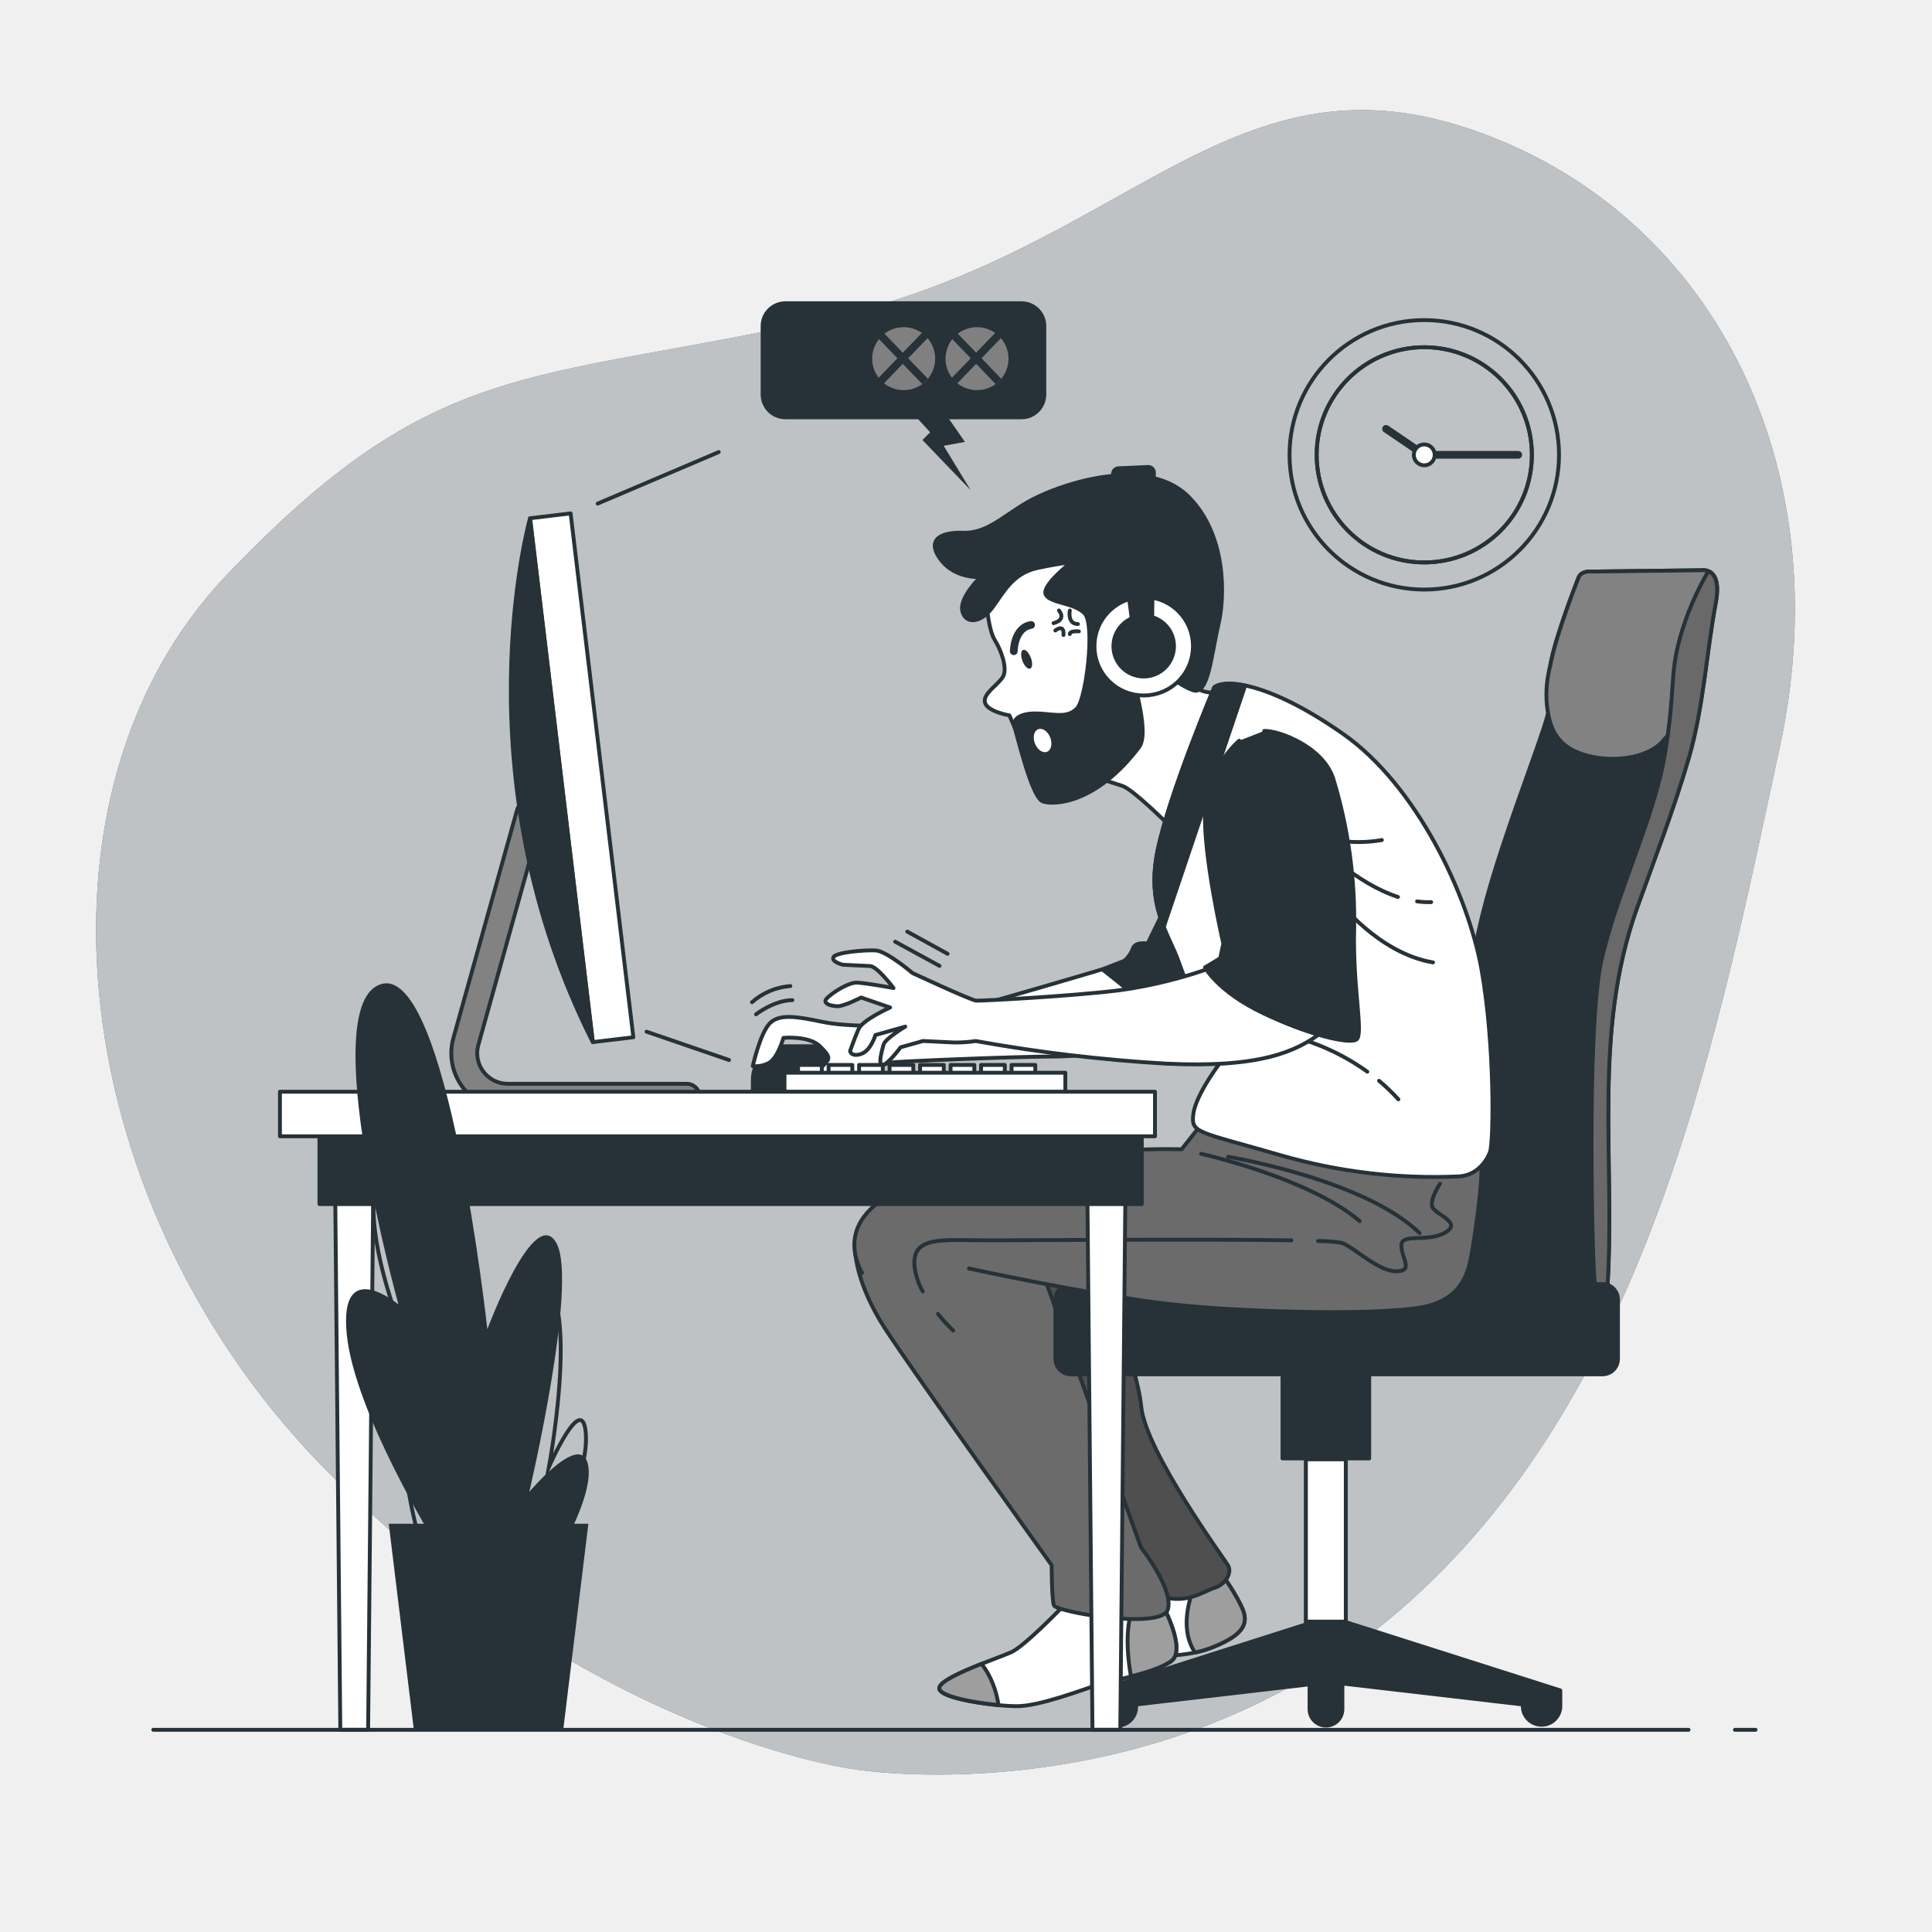
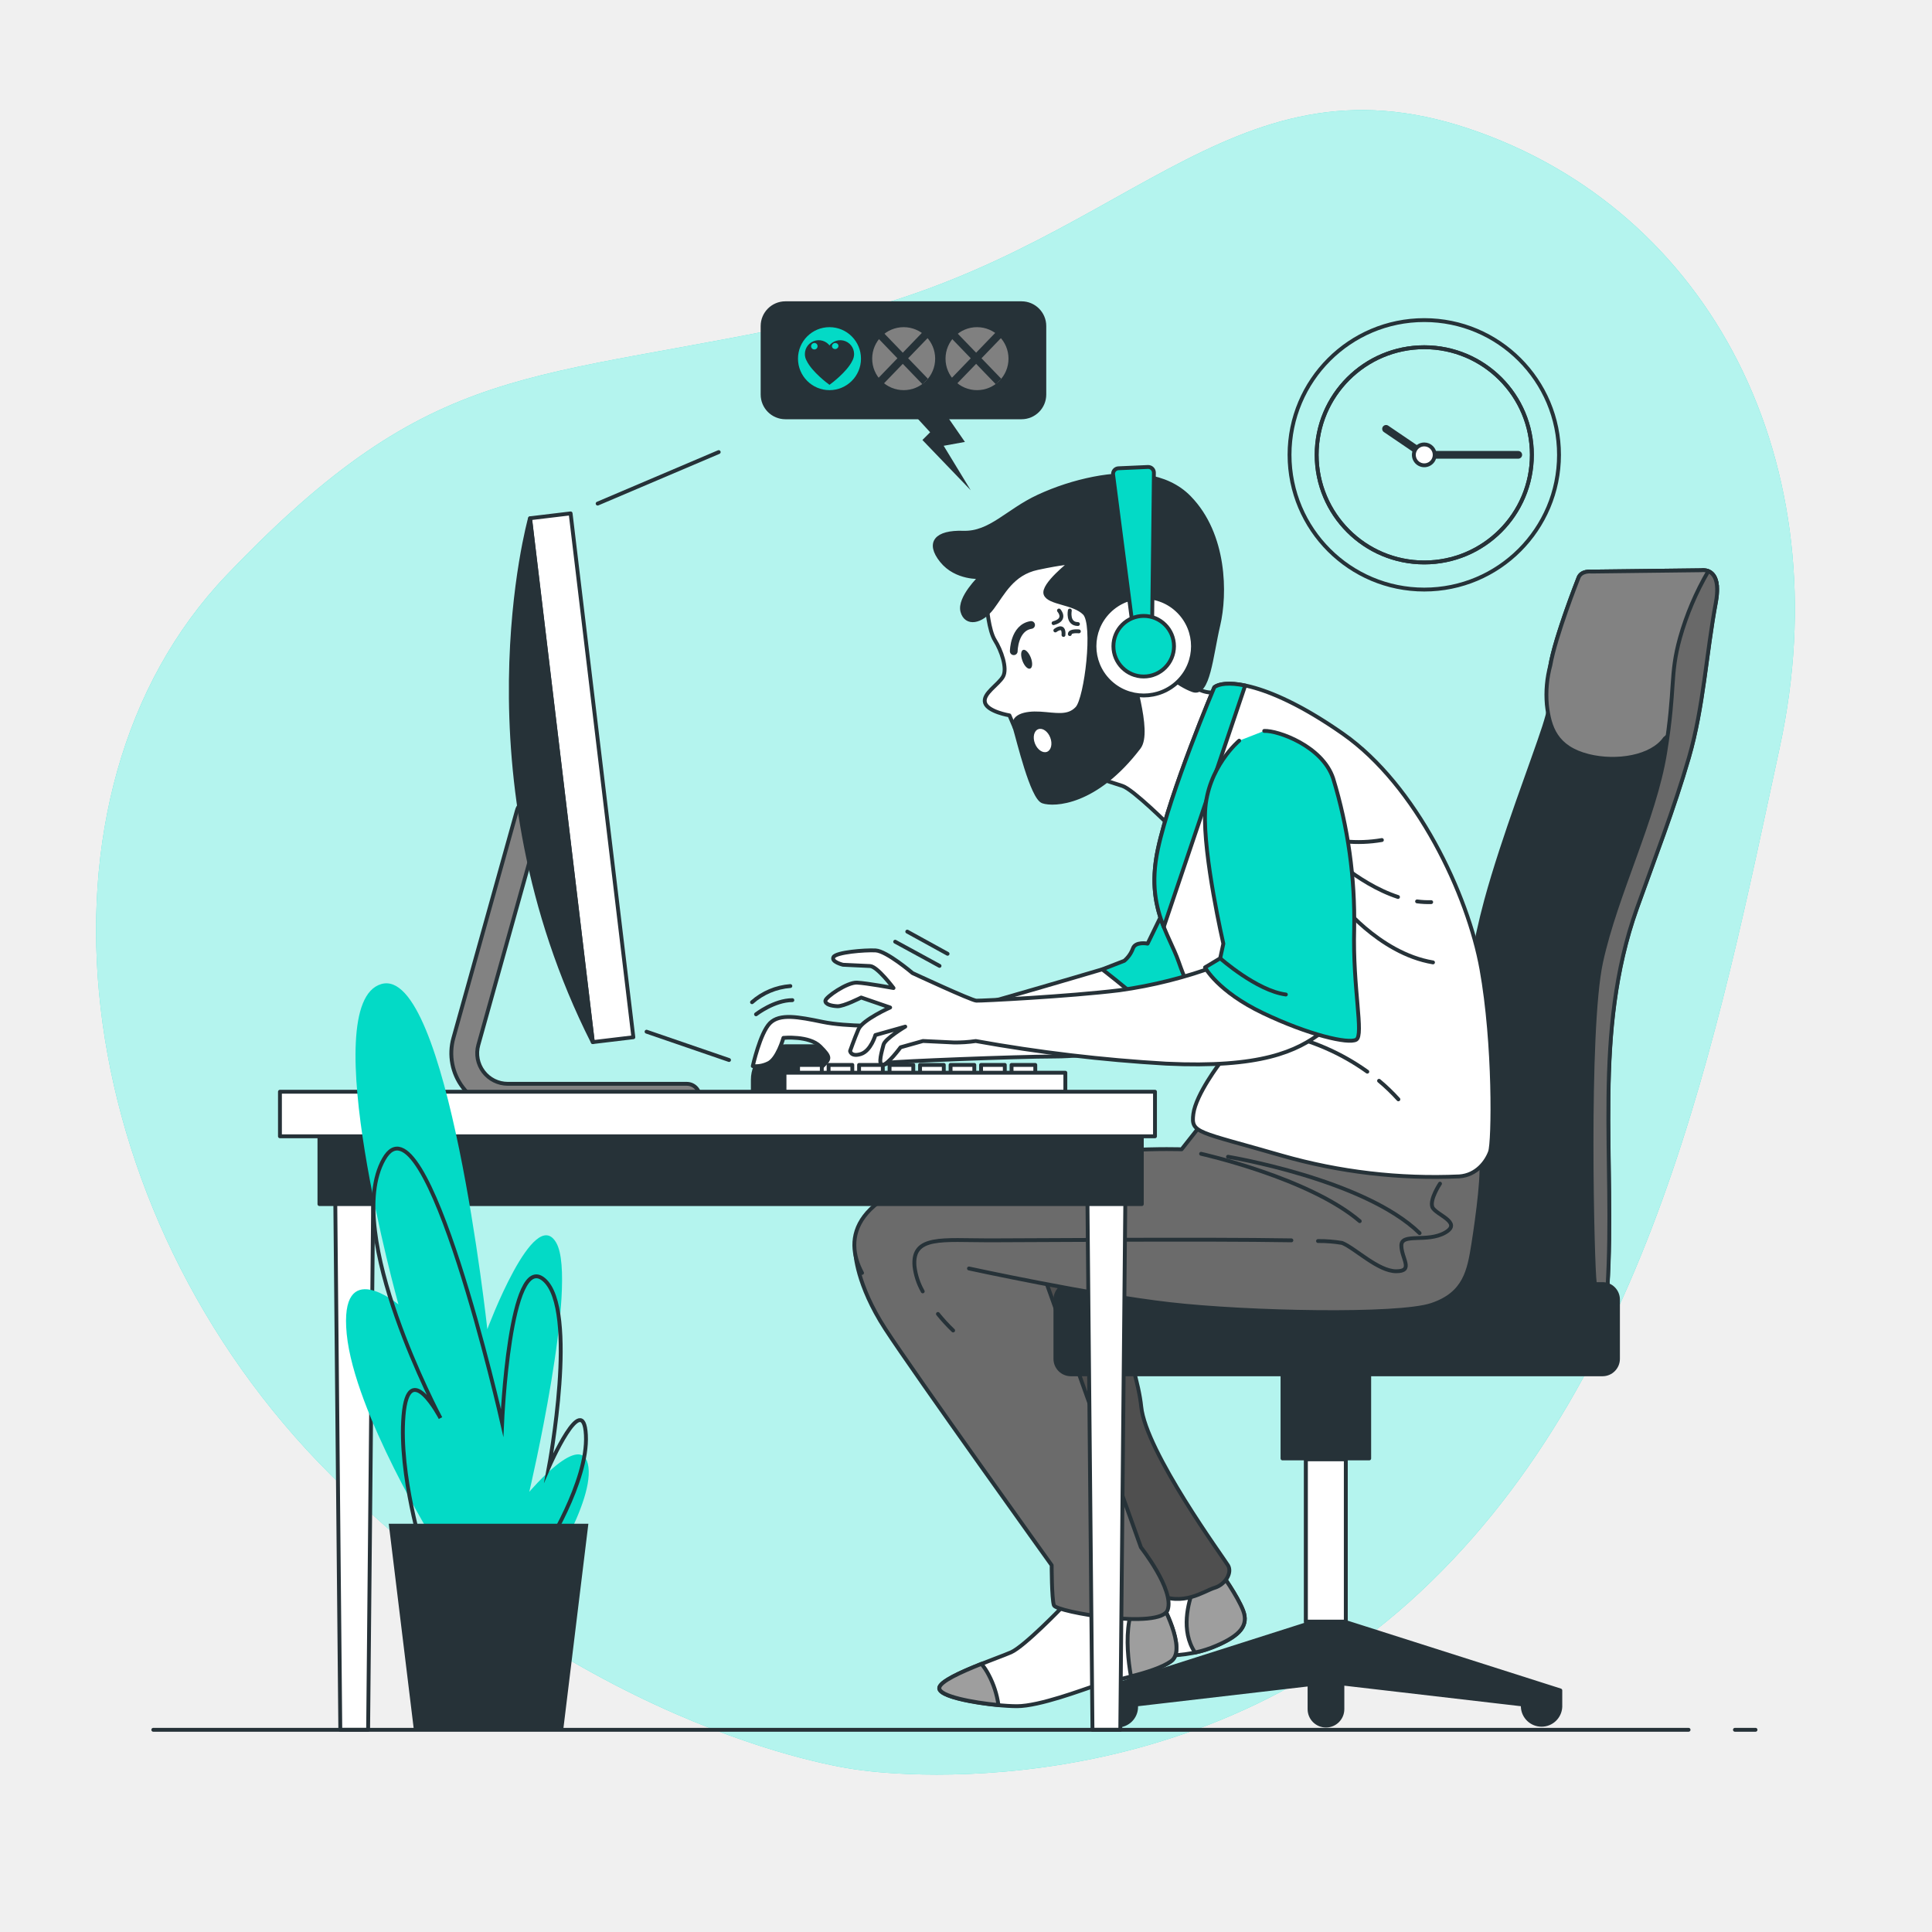
<svg xmlns="http://www.w3.org/2000/svg" viewBox="0 0 500 500">
  <g id="freepik--background-simple--inject-2">
-     <path d="M221.94,458s80,12.85,142.74-43.37,80-147.62,95.92-221.23S442.68,54.29,380.15,33.3s-89.57,32.39-166.7,49.25-100.59,9.5-154.8,66.28-41.72,164.44,27,232.92S221.94,458,221.94,458Z" style="fill:#263238" />
+     <path d="M221.94,458s80,12.85,142.74-43.37,80-147.62,95.92-221.23S442.68,54.29,380.15,33.3s-89.57,32.39-166.7,49.25-100.59,9.5-154.8,66.28-41.72,164.44,27,232.92S221.94,458,221.94,458Z" style="fill:#03DAC6" />
    <path d="M221.94,458s80,12.85,142.74-43.37,80-147.62,95.92-221.23S442.68,54.29,380.15,33.3s-89.57,32.39-166.7,49.25-100.59,9.5-154.8,66.28-41.72,164.44,27,232.92S221.94,458,221.94,458Z" style="fill:#fff;opacity:0.7" />
  </g>
  <g id="freepik--Clock--inject-2">
    <circle cx="368.6" cy="117.71" r="34.87" style="fill:none;stroke:#263238;stroke-linecap:round;stroke-linejoin:round" />
    <circle cx="368.6" cy="117.71" r="27.85" style="fill:none;stroke:#263238;stroke-linecap:round;stroke-linejoin:round" />
    <circle cx="368.6" cy="117.71" r="27.85" style="fill:none;stroke:#263238;stroke-linecap:round;stroke-linejoin:round" />
    <polyline points="358.71 110.99 368.6 117.71 392.92 117.71" style="fill:none;stroke:#263238;stroke-linecap:round;stroke-linejoin:round;stroke-width:2px" />
    <path d="M371.3,117.71a2.7,2.7,0,1,1-2.7-2.69A2.7,2.7,0,0,1,371.3,117.71Z" style="fill:#fff;stroke:#263238;stroke-linecap:round;stroke-linejoin:round" />
  </g>
  <g id="freepik--Character--inject-2">
    <path d="M315.94,407s4.33,6,5.78,9.82-.72,6.41-6.86,9.06-10.1,2.26-15.51,3-7.93,5.28-15.87,6.79-14.43.38-14.07-2.26,10.46-5.67,15.15-11.33,13.35-15.48,13.35-15.48Z" style="fill:#fff;stroke:#263238;stroke-linecap:round;stroke-linejoin:round" />
    <path d="M315.94,407l-4-.08-2.25,2.42a20.18,20.18,0,0,0-.83,1.91c-1.33,3.44-3.38,10.82.42,16.42a28.81,28.81,0,0,0,5.59-1.79c6.14-2.65,8.3-5.29,6.86-9.06S315.94,407,315.94,407Z" style="fill:#9e9e9e;stroke:#263238;stroke-linecap:round;stroke-linejoin:round" />
    <path d="M284.5,329.59s9.68,22.85,10.85,34.47,21.3,39.12,22.46,41.06-.77,5-3.48,5.8-8.14,5-15.11,1.55-12-17.43-27.5-37.18-29.44-36.8-28.66-46.09,11.23-9.68,20.53-8.52S284.5,329.59,284.5,329.59Z" style="fill:#4f4f4f;stroke:#263238;stroke-linecap:round;stroke-linejoin:round" />
    <path d="M274.82,416s-9.68,10.07-13.17,11.62-18.59,6.58-18.59,9.3,14.33,4.64,20.14,4.64,17-4.26,20.53-5.42,15.1-3.1,19.36-6.2-2.71-15.49-2.71-15.49Z" style="fill:#fff;stroke:#263238;stroke-linecap:round;stroke-linejoin:round" />
    <path d="M258.4,441.26a23.64,23.64,0,0,0-2.56-7.87A16.92,16.92,0,0,0,254,430.6c-5.2,2.07-10.9,4.61-10.9,6.28C243.06,439,251.8,440.64,258.4,441.26Z" style="fill:#9e9e9e;stroke:#263238;stroke-linecap:round;stroke-linejoin:round" />
    <path d="M293.73,414.81a19.27,19.27,0,0,0-1.48,4.64c-.88,4.85-.26,10.46.44,14.39,4-1,8.19-2.33,10.4-3.94,4.26-3.09-2.71-15.49-2.71-15.49Z" style="fill:#9e9e9e;stroke:#263238;stroke-linecap:round;stroke-linejoin:round" />
    <path d="M221.36,324.23s.25,8.14,7.75,19.69,43.06,61.15,43.06,61.15,0,8.66.58,10.39,27.71,6.36,29.45,1.16-6.93-16.17-6.93-16.17l-26-72.75s-8.08-16.17-19.63-17.9S221.36,316.73,221.36,324.23Z" style="fill:#6b6b6b;stroke:#263238;stroke-linecap:round;stroke-linejoin:round" />
    <path d="M440.31,147.58l-28.44.34s-2.72-.34-3.4,1.7c0,0-7.15,18-7.49,24.5s1.37,5.45-1.36,13.95-10.55,28.59-15,44.92c-5.95,22-7.49,45.26-7.87,67.92-.06,3.63-2.24,34.92,3.42,34.92,4.7,0,35.29,5.74,35.81-2.61,2.08-33.29-3.93-65.81,7.63-98.19,4.49-12.57,9.64-25.85,13.45-39s4.48-26.82,7-40.28C445.76,146.56,440.31,147.58,440.31,147.58Z" style="fill:#263238;stroke:#263238;stroke-linecap:round;stroke-linejoin:round" />
    <path d="M440.31,147.58l-28.44.34s-2.72-.34-3.4,1.7c0,0-5.94,15-7.24,22.54a29.19,29.19,0,0,0-.91,10.17c.64,5.91,2.33,11.19,10.77,13.31,7.32,1.82,16.38.32,19.77-4.51,3.51-2.62,2.85-7.33,5-11.9,3.4-7.15,4.76-18.72,7.49-25.52a20,20,0,0,1,1-2.05C443.94,146.91,440.31,147.58,440.31,147.58Z" style="fill:#828282;stroke:#263238;stroke-linecap:round;stroke-linejoin:round" />
    <path d="M434.8,165c-2.76,9.94-1.1,12.7-3.87,29.82s-12.7,36.45-16.56,54.12-2.21,80.08-1.66,82.84a24.78,24.78,0,0,1,.24,4.44c1.85-.69,3-1.65,3.06-2.95,2.08-33.29-3.93-65.81,7.63-98.19,4.49-12.57,9.64-25.85,13.45-39s4.47-26.82,7-40.28c1-5.65-.61-7.43-2-8l0,.06A73.66,73.66,0,0,0,434.8,165Z" style="fill:#696969;stroke:#263238;stroke-linecap:round;stroke-linejoin:round" />
    <path d="M348.59,419.89l-.31-.24V377.44h6.07V350.76H331.91v26.68H338v42.94l-53.67,17.1v4.25a4.85,4.85,0,0,0,9.7,0v-.61l44.88-5.22v6.43a4.25,4.25,0,1,0,8.5,0v-6.64l46.69,5.43v.61a4.86,4.86,0,0,0,9.71,0v-4.25Z" style="fill:#263238;stroke:#263238;stroke-linecap:round;stroke-linejoin:round" />
    <polygon points="348.29 419.65 348.29 377.67 337.97 377.67 337.97 419.67 348.3 419.67 348.29 419.65" style="fill:#fff;stroke:#263238;stroke-linecap:round;stroke-linejoin:round" />
    <rect x="273.14" y="332.32" width="145.59" height="23.35" rx="4" style="fill:#263238;stroke:#263238;stroke-linecap:round;stroke-linejoin:round" />
    <path d="M279.49,199.89s8.19,2.57,11,3.51,12.17,10.29,12.17,10.29,11.23-28.08,12.17-30.65,1.4-4.22,1.4-4.22a7.73,7.73,0,0,1-8.42-2.34c-4-4.21,1.17-12.63-3.51-19.89s-33.47,8.19-34.17,15.68S272.7,195.67,279.49,199.89Z" style="fill:#fff;stroke:#263238;stroke-linecap:round;stroke-linejoin:round" />
    <path d="M255.39,156.83s.47,6.31,2.1,8.89,3.28,7.25,2.11,9.36-5.38,4.45-4.68,6.79,6.32,3.27,6.32,3.27l1.4,3.28s4.45-2.57,8.43-1.4,11.23-.24,12.87-4.45,1.87-19.66.47-30.19S278.32,136.93,269.9,139,254.92,151,255.39,156.83Z" style="fill:#fff;stroke:#263238;stroke-linecap:round;stroke-linejoin:round" />
    <path d="M262.36,168.54s.05-6.1,4.49-6.8" style="fill:none;stroke:#263238;stroke-linecap:round;stroke-linejoin:round;stroke-width:2px" />
    <path d="M266.78,170.21c.51,1.33.44,2.59-.17,2.82s-1.5-.65-2-2-.44-2.59.16-2.83S266.26,168.89,266.78,170.21Z" style="fill:#263238" />
    <path d="M274.06,158s2.11,2.33-1.4,3.27" style="fill:none;stroke:#263238;stroke-linecap:round;stroke-linejoin:round" />
    <path d="M276.87,158s-.7,3.5,2.1,3.5" style="fill:none;stroke:#263238;stroke-linecap:round;stroke-linejoin:round" />
    <path d="M273.12,163.16s2.34-1.87,2.11,1.17" style="fill:none;stroke:#263238;stroke-linecap:round;stroke-linejoin:round" />
    <path d="M279.21,163.4s-2.34-.24-2.34.7" style="fill:none;stroke:#263238;stroke-linecap:round;stroke-linejoin:round" />
    <path d="M283.05,123.86a63.19,63.19,0,0,0-14.32,4.65c-8,3.71-12.41,9.59-19.43,9.36s-9.36,2.57-5.61,7.25,10.06,4.22,10.06,4.22-5.62,5.38-4.68,8.89,4.91,2.81,7.72-.94,5.15-8.89,11.7-10.29,8.66-1.41,8.66-1.41-7.49,5.85-6.55,8.19,7.25,2.11,10.06,4.92.47,22-1.87,24.57-5.62,1.64-9.6,1.4-7.48.71-6.55,3.75,4.46,18.05,7.27,19,13.65.7,24.85-14c3.15-4.14-2.4-19.5-2.4-22.78s-.28-6.71.51-9.9c.47-1.87,2.12-3.71,4.17-3.73,2.83,0,3.7,2.7,4.22,5,1.17,5.15-2.58,9.6-1.88,10.3s5.39,4.92,9.36,6.32,4.69-8.89,6.56-16.85,1.87-23.4-7.49-33C301.79,122.57,292.09,122.1,283.05,123.86Z" style="fill:#263238;stroke:#263238;stroke-linecap:round;stroke-linejoin:round" />
    <path d="M271.8,190.87c.63,1.62.25,3.28-.84,3.7s-2.49-.54-3.12-2.16-.25-3.27.85-3.69S271.18,189.26,271.8,190.87Z" style="fill:#fff" />
    <circle cx="295.99" cy="167.24" r="12.75" transform="translate(-31.56 258.28) rotate(-45)" style="fill:#fff;stroke:#263238;stroke-linecap:round;stroke-linejoin:round" />
-     <path d="M293.07,161.51l-5-38.68a1.45,1.45,0,0,1,1.39-1.64l7.64-.34a1.48,1.48,0,0,1,1.53,1.48l-.46,38.94Z" style="fill:#263238;stroke:#263238;stroke-linecap:round;stroke-linejoin:round" />
-     <circle cx="295.99" cy="167.24" r="7.84" style="fill:#263238;stroke:#263238;stroke-linecap:round;stroke-linejoin:round" />
+     <path d="M293.07,161.51l-5-38.68a1.45,1.45,0,0,1,1.39-1.64l7.64-.34a1.48,1.48,0,0,1,1.53,1.48l-.46,38.94Z" style="fill:#03DAC6;stroke:#263238;stroke-linecap:round;stroke-linejoin:round" />
+     <circle cx="295.99" cy="167.24" r="7.84" style="fill:#03DAC6;stroke:#263238;stroke-linecap:round;stroke-linejoin:round" />
    <path d="M203.49,270.76h8.37a8.67,8.67,0,0,1,8.67,8.67v2.76a0,0,0,0,1,0,0h-25.7a0,0,0,0,1,0,0v-2.76A8.67,8.67,0,0,1,203.49,270.76Z" style="fill:#263238;stroke:#263238;stroke-linecap:round;stroke-linejoin:round" />
    <path d="M285.25,250.87s-49.18,14.6-52.67,14.6-13.33.31-19.67-1-11.11-2.22-13.65.32-4.44,11.11-4.44,11.11a7.23,7.23,0,0,0,3.81-.64c2.54-.95,4.12-6.66,4.12-6.66s6.67-.64,9.52,2.22,2.54,3.17.64,5.08-7.62,2.22-8.89,4.44,3.17,1.59,5.08,1.27,7-.64,10.15-2.22A80.14,80.14,0,0,1,230.36,275c1.58-.31,32.68-1.58,42.52-1.58s22.53-2.54,28.87-4.44a27.41,27.41,0,0,0,9.84-5.08S289.38,250.87,285.25,250.87Z" style="fill:#fff;stroke:#263238;stroke-linecap:round;stroke-linejoin:round" />
    <path d="M195.66,262.5s4.7-3.66,9.4-3.66" style="fill:none;stroke:#263238;stroke-linecap:round;stroke-linejoin:round" />
    <path d="M194.62,259.37a16.84,16.84,0,0,1,9.92-4.18" style="fill:none;stroke:#263238;stroke-linecap:round;stroke-linejoin:round" />
-     <path d="M309.37,218.82,297,244.21s-3.17-.64-3.81,1.27a7.64,7.64,0,0,1-2.22,3.17l-5.71,2.22s5.4,4.12,12.38,10.15,12.05,7,12.05,7,12.7-11.74,14.6-24.75S314.76,213.11,309.37,218.82Z" style="fill:#263238;stroke:#263238;stroke-linecap:round;stroke-linejoin:round" />
+     <path d="M309.37,218.82,297,244.21s-3.17-.64-3.81,1.27a7.64,7.64,0,0,1-2.22,3.17l-5.71,2.22s5.4,4.12,12.38,10.15,12.05,7,12.05,7,12.7-11.74,14.6-24.75S314.76,213.11,309.37,218.82Z" style="fill:#03DAC6;stroke:#263238;stroke-linecap:round;stroke-linejoin:round" />
    <path d="M223.09,329.43c-4.62-8.66-3.46-21.36,28.87-27.14s53.84-4.85,53.84-4.85l5.81-7.36s70.27,8.17,71.42,9.9-.63,15-1.73,21.94-2.15,12.91-10.81,15.8-47.51,2.1-67.72-.21-52-9.23-52-9.23" style="fill:#6b6b6b;stroke:#263238;stroke-linecap:round;stroke-linejoin:round" />
    <path d="M242.74,340.05a44.84,44.84,0,0,0,3.93,4.28" style="fill:none;stroke:#263238;stroke-linecap:round;stroke-linejoin:round" />
    <path d="M334.21,321c-23.08-.39-69.1,0-78.21,0-12,0-20-1.33-19.33,6.67a17.33,17.33,0,0,0,2.13,6.54" style="fill:none;stroke:#263238;stroke-linecap:round;stroke-linejoin:round" />
    <path d="M372.67,306.33s-2.67,4-2,6,8,4,3.33,6.67-11.33,0-11.33,3.33S366,329,361.33,329s-10.66-6-14-7.33a35.48,35.48,0,0,0-6.23-.49" style="fill:none;stroke:#263238;stroke-linecap:round;stroke-linejoin:round" />
    <path d="M310.84,298.6s27.89,6.2,41.06,17.43" style="fill:none;stroke:#263238;stroke-linecap:round;stroke-linejoin:round" />
    <path d="M317.81,299.37s35.25,5.81,49.58,19.76" style="fill:none;stroke:#263238;stroke-linecap:round;stroke-linejoin:round" />
    <path d="M314.26,177.86s-11.43,27-14.6,41.89,2.86,21.89,5.39,29.19,10.79,26,10.79,26-6.34,8.25-7,13.33.95,4.44,22.85,10.78a143.46,143.46,0,0,0,46,5.4c4.44-.32,7-3.81,7.93-6.35s1.27-27.92-2.22-47.28-16.82-47.59-35.86-60.92S317.11,175.64,314.26,177.86Z" style="fill:#fff;stroke:#263238;stroke-linecap:round;stroke-linejoin:round" />
-     <path d="M314.26,177.86s-11.43,27-14.6,41.89c-1.91,9-.47,15.1,1.52,20.14l21.07-62.47C318.14,176.57,315.45,176.94,314.26,177.86Z" style="fill:#263238;stroke:#263238;stroke-linecap:round;stroke-linejoin:round" />
+     <path d="M314.26,177.86s-11.43,27-14.6,41.89c-1.91,9-.47,15.1,1.52,20.14l21.07-62.47C318.14,176.57,315.45,176.94,314.26,177.86Z" style="fill:#03DAC6;stroke:#263238;stroke-linecap:round;stroke-linejoin:round" />
    <path d="M366.74,233.28a22.27,22.27,0,0,0,3.65.19" style="fill:none;stroke:#263238;stroke-linecap:round;stroke-linejoin:round" />
    <path d="M342,219.29s9,9.31,19.8,12.85" style="fill:none;stroke:#263238;stroke-linecap:round;stroke-linejoin:round" />
    <path d="M346.28,233s10.4,13.7,24.58,16.07" style="fill:none;stroke:#263238;stroke-linecap:round;stroke-linejoin:round" />
    <path d="M338.72,215.51a35.41,35.41,0,0,0,18.91,1.89" style="fill:none;stroke:#263238;stroke-linecap:round;stroke-linejoin:round" />
    <path d="M356.9,279.71a49.7,49.7,0,0,1,5,4.8" style="fill:none;stroke:#263238;stroke-linecap:round;stroke-linejoin:round" />
    <path d="M331.16,267.5a58.93,58.93,0,0,1,22.7,9.85" style="fill:none;stroke:#263238;stroke-linecap:round;stroke-linejoin:round" />
    <path d="M315.06,249.88a119.27,119.27,0,0,1-25.4,6.41c-13.1,1.6-35.71,2.74-37,2.68s-16.5-7.14-16.5-7.14-6.71-5.72-9.56-5.86-10.19.47-10.89,1.71,2.45,2,2.45,2l7,.33c1.9.09,6.08,5.69,6.08,5.69s-6.92-1.28-9.46-1.4-8.12,3.74-8.17,4.69,1.53,1.34,3.11,1.42,6.15-2.25,6.15-2.25l7.5,2.58s-7.14,3.16-8.21,5.65S220,272,220,272s.24,1.6,2.82.77,3.73-4.9,3.73-4.9l7.73-2.18s-5.24,3.12-5.63,4.69-1.51,5.14-.24,5.2,4.66-4.54,4.66-4.54l5.8-1.63,7.92.38a34.79,34.79,0,0,0,5.74-.37,411.6,411.6,0,0,0,49.27,5.85c24.41,1.17,33.83-3.15,40.42-8.23s-7.75-17.21-13.14-17.47S315.06,249.88,315.06,249.88Z" style="fill:#fff;stroke:#263238;stroke-linecap:round;stroke-linejoin:round" />
-     <path d="M320.7,191.69s-8.28,6.92-8.82,18.33,4.72,34.21,4.72,34.21l-.82,3.78-3.92,2.35s3.2,6.19,15,11.83S349,270.24,351,269.06s-.95-13.38-.54-28.61a125.33,125.33,0,0,0-5.44-39c-2.78-8.39-14.34-12.44-17.84-12.29" style="fill:#263238;stroke:#263238;stroke-linecap:round;stroke-linejoin:round" />
+     <path d="M320.7,191.69s-8.28,6.92-8.82,18.33,4.72,34.21,4.72,34.21l-.82,3.78-3.92,2.35s3.2,6.19,15,11.83S349,270.24,351,269.06s-.95-13.38-.54-28.61a125.33,125.33,0,0,0-5.44-39c-2.78-8.39-14.34-12.44-17.84-12.29" style="fill:#03DAC6;stroke:#263238;stroke-linecap:round;stroke-linejoin:round" />
    <path d="M315.78,248s9.45,8.39,17,9.38" style="fill:none;stroke:#263238;stroke-linecap:round;stroke-linejoin:round" />
    <line x1="231.67" y1="243.71" x2="243.15" y2="249.97" style="fill:none;stroke:#263238;stroke-linecap:round;stroke-linejoin:round" />
    <line x1="234.8" y1="241.1" x2="245.23" y2="246.84" style="fill:none;stroke:#263238;stroke-linecap:round;stroke-linejoin:round" />
    <rect x="197.36" y="78.48" width="72.91" height="29.52" rx="5.9" transform="translate(467.63 186.48) rotate(180)" style="fill:#263238;stroke:#263238;stroke-miterlimit:10" />
-     <circle cx="214.67" cy="92.82" r="8.15" style="fill:#263238" />
+     <circle cx="214.67" cy="92.82" r="8.15" style="fill:#03DAC6" />
    <path d="M220.54,91.61a3.08,3.08,0,0,0-5.87-1.29,3.08,3.08,0,0,0-5.87,1.29,3,3,0,0,0,.4,1.52c1.32,2.78,5.47,5.84,5.47,5.84s4.15-3.06,5.47-5.84A3.13,3.13,0,0,0,220.54,91.61Z" style="fill:#263238;stroke:#263238;stroke-miterlimit:10" />
-     <path d="M211.55,89.35a.84.84,0,1,1-1-.56A.81.81,0,0,1,211.55,89.35Z" style="fill:#263238" />
-     <ellipse cx="216.15" cy="89.55" rx="0.84" ry="0.78" transform="translate(-14.97 53.18) rotate(-13.56)" style="fill:#263238" />
+     <path d="M211.55,89.35a.84.84,0,1,1-1-.56A.81.81,0,0,1,211.55,89.35Z" style="fill:#03DAC6" />
+     <ellipse cx="216.15" cy="89.55" rx="0.84" ry="0.78" transform="translate(-14.97 53.18) rotate(-13.56)" style="fill:#03DAC6" />
    <circle cx="252.85" cy="92.82" r="8.15" style="fill:gray" />
    <polygon points="259.14 87.4 257.7 86.01 252.62 91.28 247.53 86.01 246.09 87.4 251.23 92.72 246.09 98.04 247.53 99.43 252.62 94.16 257.7 99.43 259.14 98.04 254.01 92.72 259.14 87.4" style="fill:#263238" />
    <circle cx="233.87" cy="92.82" r="8.15" style="fill:gray" />
    <polygon points="240.16 87.4 238.72 86.01 233.64 91.28 228.56 86.01 227.12 87.4 232.25 92.72 227.12 98.04 228.56 99.43 233.64 94.16 238.72 99.43 240.16 98.04 235.03 92.72 240.16 87.4" style="fill:#263238" />
    <polyline points="245.22 107.87 249.72 114.37 244.22 115.37 251.22 126.87 238.72 113.87 240.72 111.87 235.22 105.87" style="fill:#263238" />
  </g>
  <g id="freepik--Device--inject-2">
    <path d="M131.42,287.19h46.31a3.35,3.35,0,1,0,0-6.7H131.42a7.92,7.92,0,0,1-7.63-10.05l16.43-58.87a3.35,3.35,0,1,0-6.45-1.8l-16.43,58.87a14.61,14.61,0,0,0,14.08,18.55Z" style="fill:#828282;stroke:#263238;stroke-linecap:round;stroke-linejoin:round" />
    <rect x="145.25" y="133.02" width="10.56" height="136.54" transform="translate(323.95 383.24) rotate(173.17)" style="fill:#fff;stroke:#263238;stroke-linecap:round;stroke-linejoin:round" />
    <line x1="154.67" y1="130.33" x2="186" y2="117" style="fill:none;stroke:#263238;stroke-linecap:round;stroke-linejoin:round" />
    <line x1="167.33" y1="267" x2="188.67" y2="274.33" style="fill:none;stroke:#263238;stroke-linecap:round;stroke-linejoin:round" />
    <path d="M137.16,134.14s-18.62,66.46,16.26,135.57Z" style="fill:#263238;stroke:#263238;stroke-linecap:round;stroke-linejoin:round" />
    <rect x="206.54" y="275.6" width="6.14" height="2.63" style="fill:#fff;stroke:#263238;stroke-linecap:round;stroke-linejoin:round" />
    <rect x="214.44" y="275.6" width="6.14" height="2.63" style="fill:#fff;stroke:#263238;stroke-linecap:round;stroke-linejoin:round" />
    <rect x="222.33" y="275.6" width="6.14" height="2.63" style="fill:#fff;stroke:#263238;stroke-linecap:round;stroke-linejoin:round" />
    <rect x="230.22" y="275.6" width="6.14" height="2.63" style="fill:#fff;stroke:#263238;stroke-linecap:round;stroke-linejoin:round" />
    <rect x="238.11" y="275.6" width="6.14" height="2.63" style="fill:#fff;stroke:#263238;stroke-linecap:round;stroke-linejoin:round" />
    <rect x="246.01" y="275.6" width="6.14" height="2.63" style="fill:#fff;stroke:#263238;stroke-linecap:round;stroke-linejoin:round" />
    <rect x="253.9" y="275.6" width="6.14" height="2.63" style="fill:#fff;stroke:#263238;stroke-linecap:round;stroke-linejoin:round" />
    <rect x="261.79" y="275.6" width="6.14" height="2.63" style="fill:#fff;stroke:#263238;stroke-linecap:round;stroke-linejoin:round" />
    <rect x="203.03" y="277.62" width="72.68" height="4.99" style="fill:#fff;stroke:#263238;stroke-linecap:round;stroke-linejoin:round" />
  </g>
  <g id="freepik--Table--inject-2">
    <polygon points="95.27 447.67 88.07 447.67 86.67 300.33 96.67 300.33 95.27 447.67" style="fill:#fff;stroke:#263238;stroke-linecap:round;stroke-linejoin:round" />
    <polygon points="289.93 447.67 282.73 447.67 281.33 300.33 291.33 300.33 289.93 447.67" style="fill:#fff;stroke:#263238;stroke-linecap:round;stroke-linejoin:round" />
    <rect x="82.67" y="286.86" width="212.83" height="24.76" style="fill:#263238;stroke:#263238;stroke-linecap:round;stroke-linejoin:round" />
    <rect x="82.89" y="293.19" width="212.25" height="7.3" style="fill:#263238" />
    <rect x="72.45" y="282.54" width="226.46" height="11.53" style="fill:#fff;stroke:#263238;stroke-linecap:round;stroke-linejoin:round" />
  </g>
  <g id="freepik--Plants--inject-2">
-     <path d="M112.73,399.46s-21-33.81-23-54.22,13.39-7.65,13.39-7.65-21.69-77.81-4.47-82.91S126.12,344,126.12,344s12.12-32.53,17.86-22.33-7,64.42-7,64.42,14-16.58,15.31-6.38-13.39,31.89-13.39,31.89" style="fill:#263238" />
+     <path d="M112.73,399.46s-21-33.81-23-54.22,13.39-7.65,13.39-7.65-21.69-77.81-4.47-82.91S126.12,344,126.12,344s12.12-32.53,17.86-22.33-7,64.42-7,64.42,14-16.58,15.31-6.38-13.39,31.89-13.39,31.89" style="fill:#03DAC6" />
    <polygon points="152.27 394.35 100.61 394.35 107.06 447.29 145.81 447.29 152.27 394.35" style="fill:#263238" />
    <path d="M140.79,401.37s11.48-17.86,10.84-30-9.57,8.29-9.57,8.29,7.66-40.82-1.27-48.47-10.84,37-10.84,37S110.17,280.83,99.33,300s14.67,67,14.67,67-8.29-15.95-9.57-.64S109.54,402,109.54,402" style="fill:none;stroke:#263238;stroke-miterlimit:10" />
  </g>
  <g id="freepik--Floor--inject-2">
    <line x1="449" y1="447.67" x2="454.33" y2="447.67" style="fill:none;stroke:#263238;stroke-linecap:round;stroke-linejoin:round" />
    <line x1="39.67" y1="447.67" x2="437" y2="447.67" style="fill:none;stroke:#263238;stroke-linecap:round;stroke-linejoin:round" />
  </g>
</svg>
